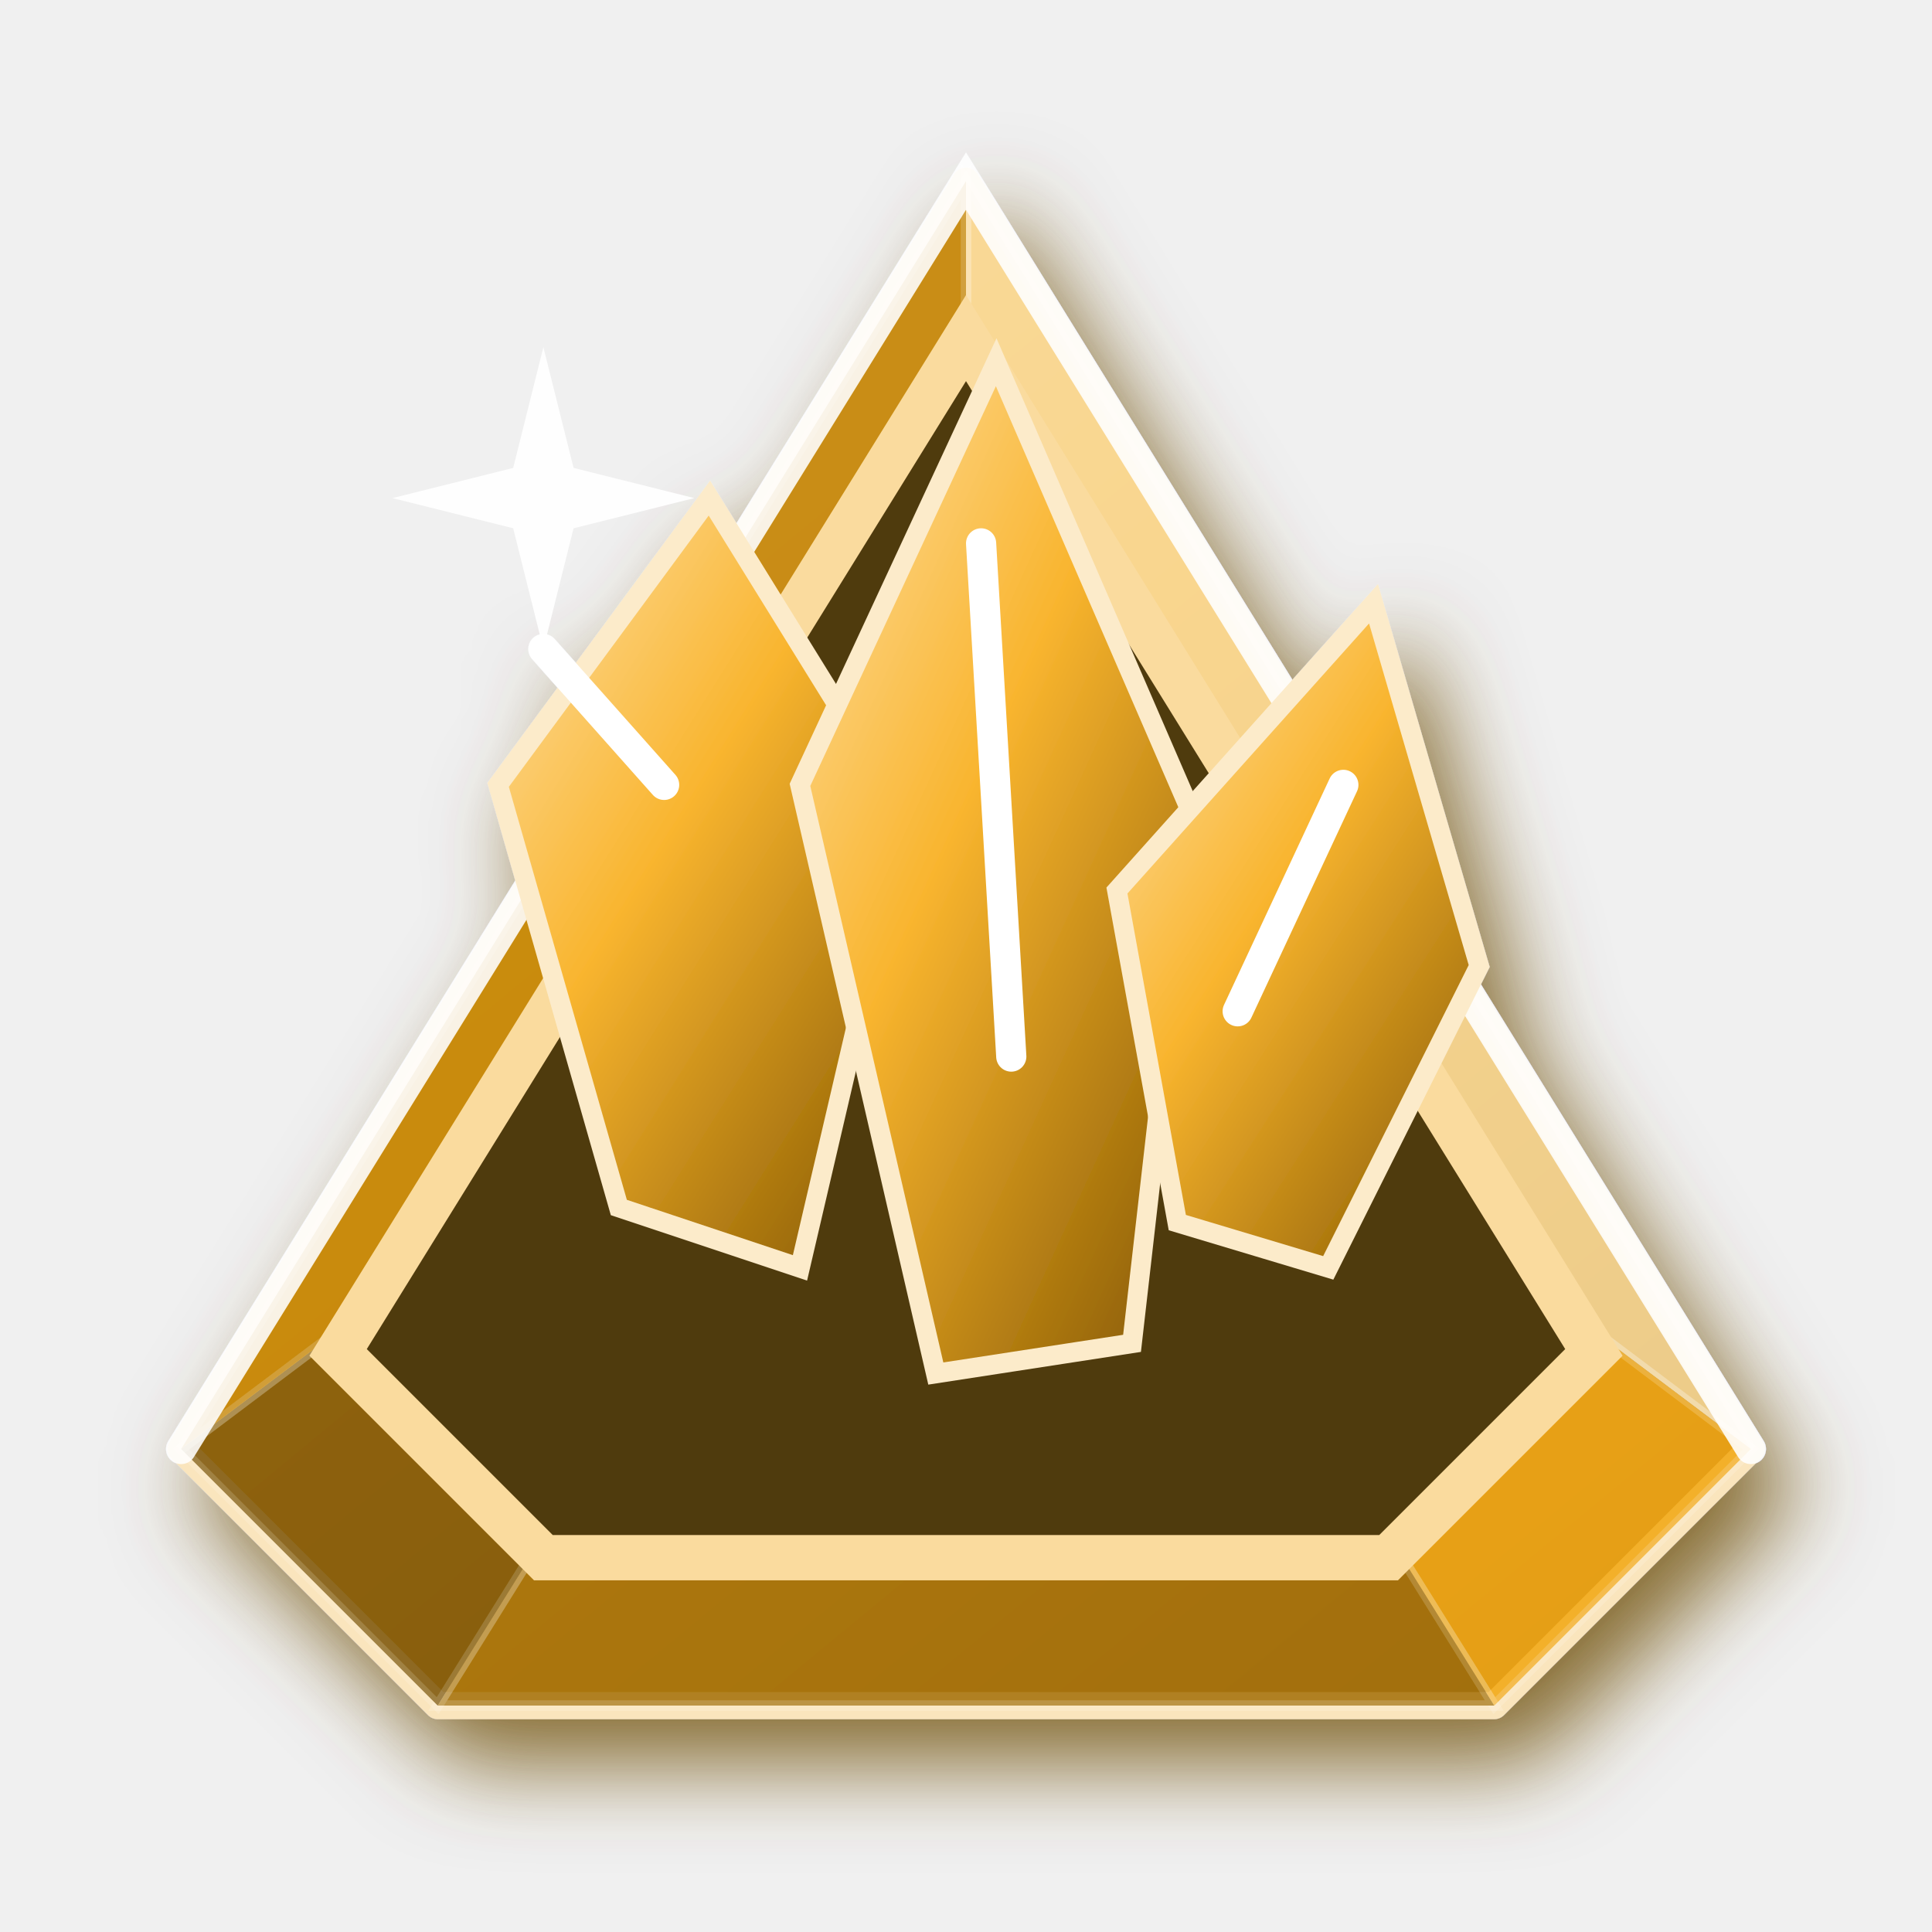
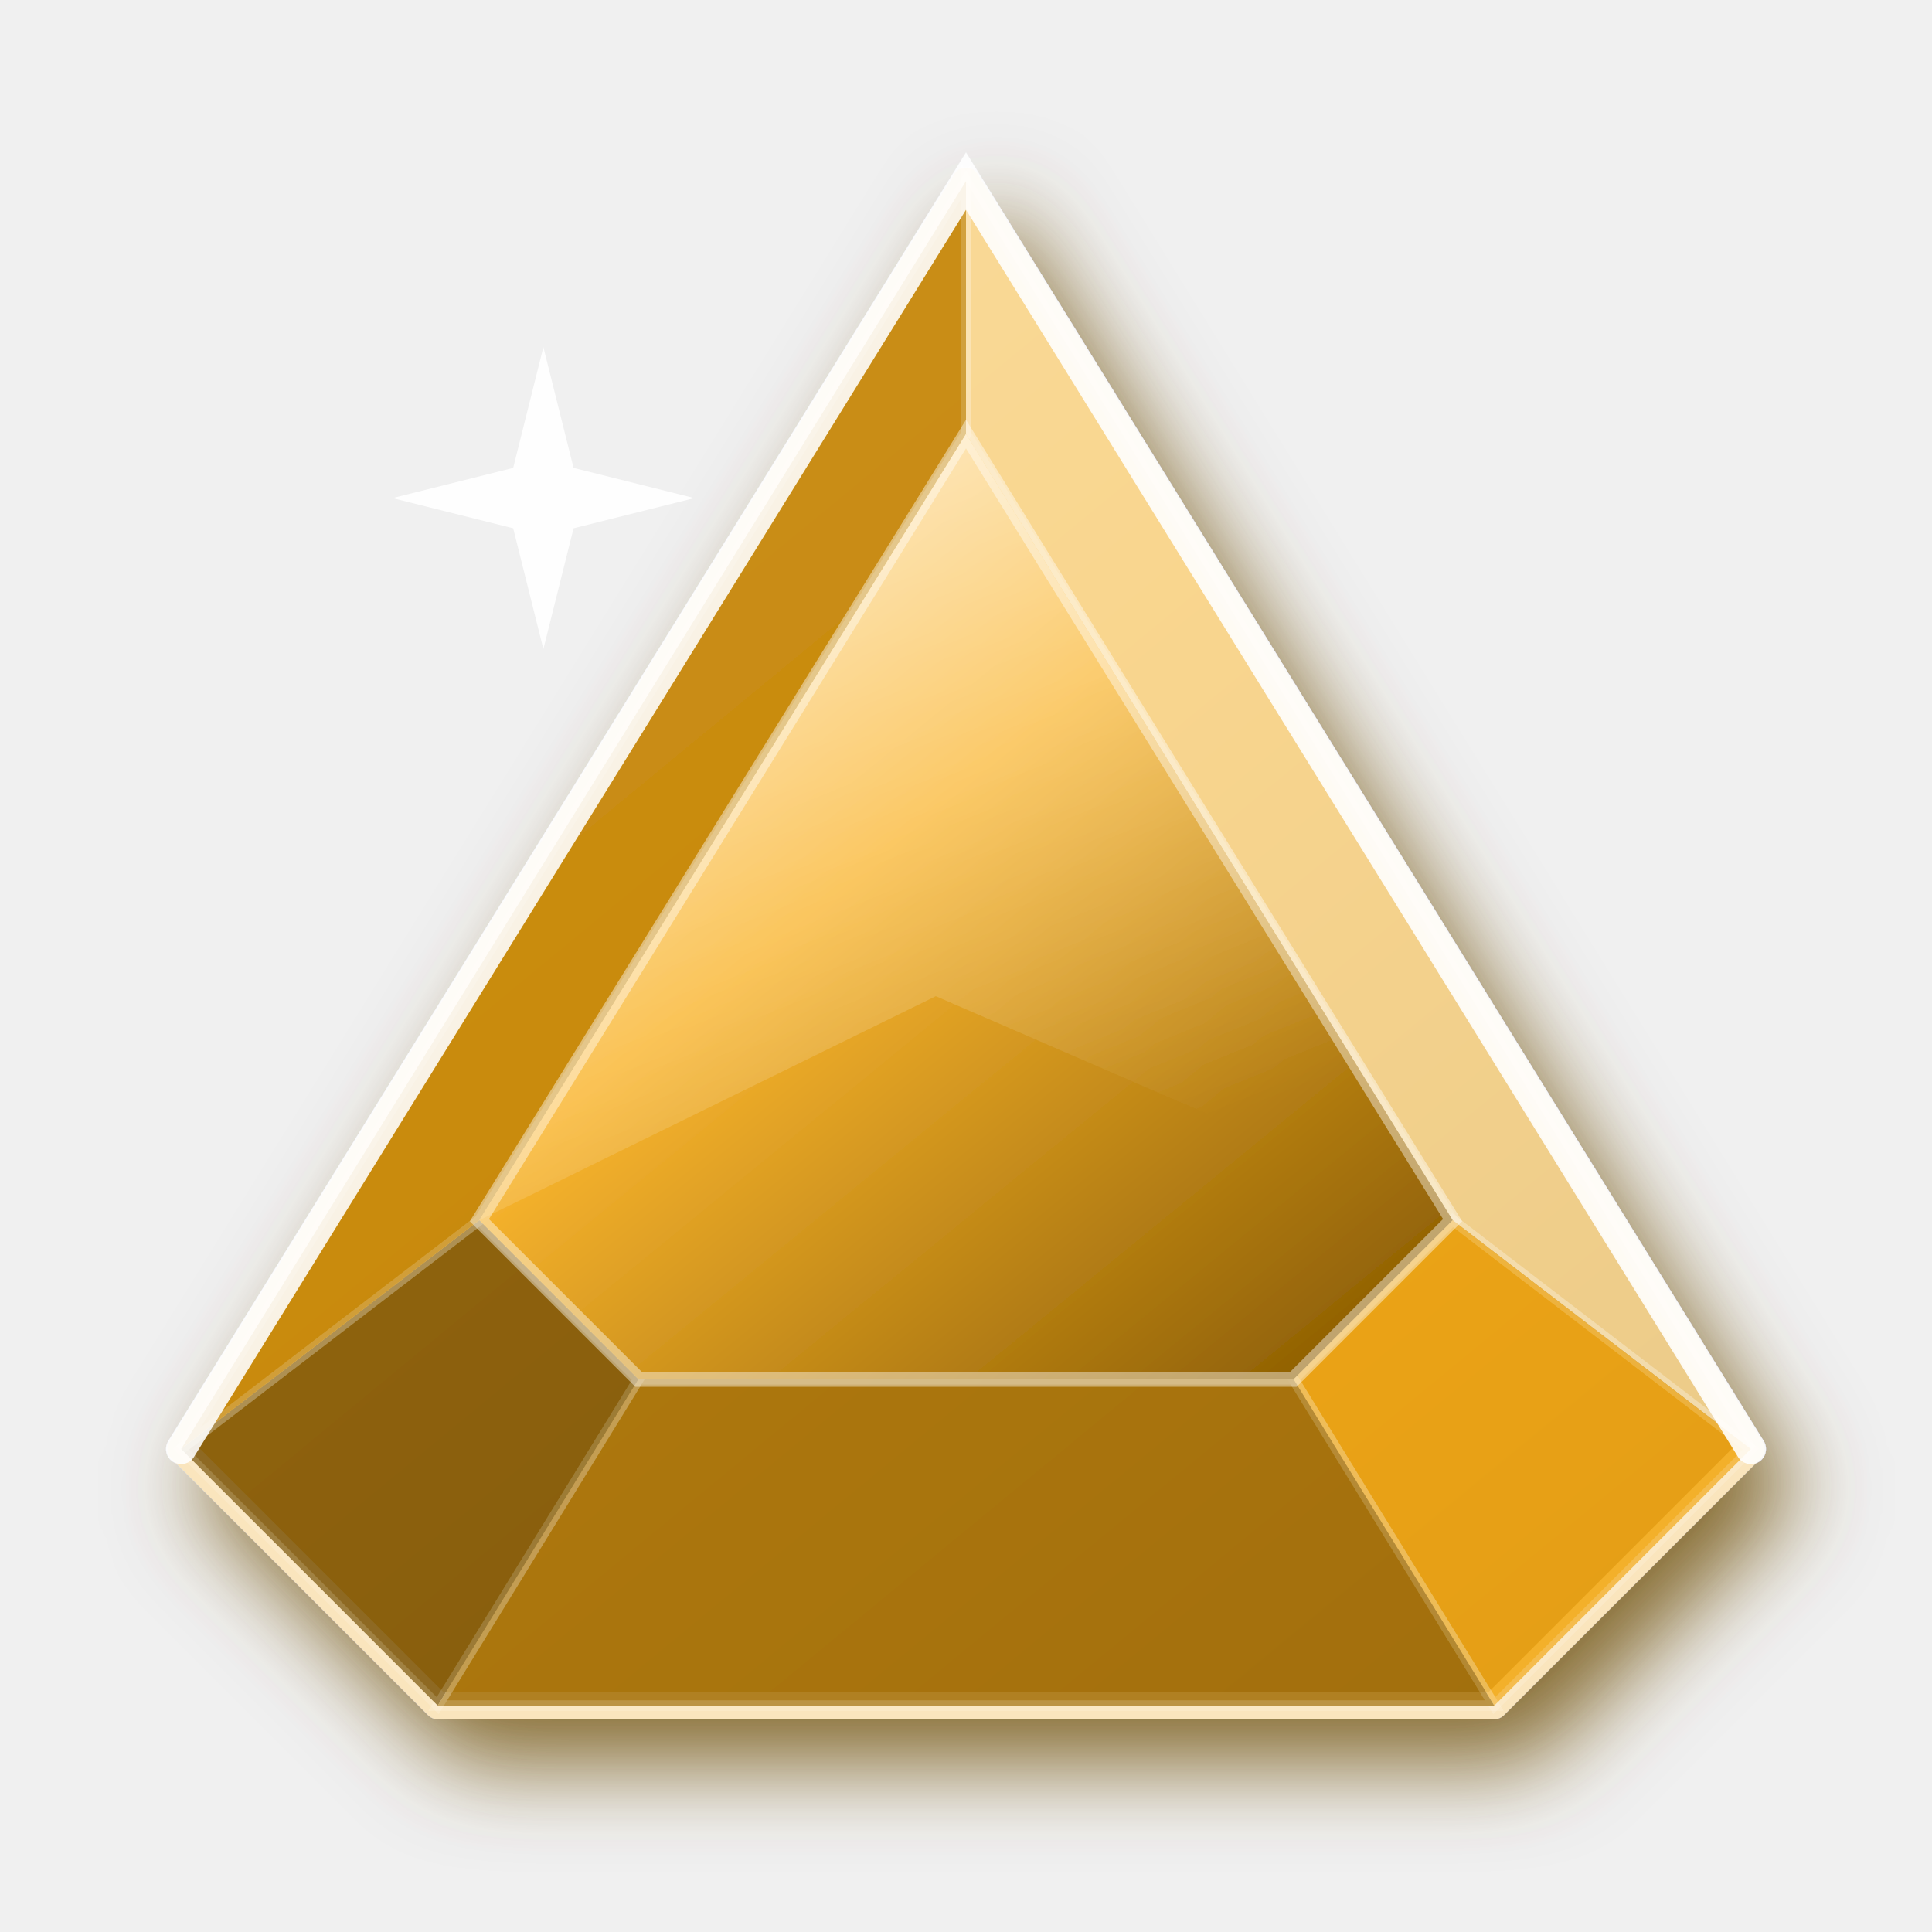
<svg xmlns="http://www.w3.org/2000/svg" viewBox="0 0 128 128">
  <defs>
    <linearGradient id="g" x2=".85" y2="1">
      <stop stop-color="hsl(40,95%,83%)" />
      <stop offset=".46" stop-color="hsl(40,94%,58%)" />
      <stop offset="1" stop-color="hsl(40,95%,29%)" />
    </linearGradient>
    <linearGradient id="shine" x2=".5" y2="1">
      <stop stop-color="white" stop-opacity=".85" />
      <stop offset="1" stop-color="white" stop-opacity="0" />
    </linearGradient>
    <filter id="shadow" x="-30%" y="-30%" width="160%" height="160%">
      <feDropShadow dy="3" stdDeviation="3" flood-color="hsl(40,90%,22%)" flood-opacity=".8" />
    </filter>
  </defs>
  <g filter="url(#shadow)">
    <polygon points="64,12 116,96 99,113 29,113 12,96" fill="url(#g)" stroke="hsl(40,85%,86%)" stroke-width="1.8" stroke-linejoin="round" />
-     <polygon points="64,12 116,96 94.16,79.56 64,30.84" fill="hsl(40,90%,80%)" fill-opacity=".86" stroke="white" stroke-opacity=".16" stroke-width=".7" />
-     <polygon points="116,96 99,113 84.3,89.42 94.16,79.56" fill="hsl(40,90%,52%)" fill-opacity=".86" stroke="white" stroke-opacity=".16" stroke-width=".7" />
-     <polygon points="99,113 29,113 43.7,89.42 84.3,89.42" fill="hsl(40,90%,34%)" fill-opacity=".86" stroke="white" stroke-opacity=".16" stroke-width=".7" />
-     <polygon points="29,113 12,96 33.84,79.56 43.7,89.42" fill="hsl(40,90%,26%)" fill-opacity=".86" stroke="white" stroke-opacity=".16" stroke-width=".7" />
-     <polygon points="12,96 64,12 64,30.84 33.84,79.56" fill="hsl(40,90%,40%)" fill-opacity=".86" stroke="white" stroke-opacity=".16" stroke-width=".7" />
-     <polygon points="64,30.84 94.16,79.56 84.3,89.42 43.7,89.42 33.84,79.56" fill="url(#g)" stroke="white" stroke-opacity=".42" stroke-width="1" />
-     <path d="M 64 30.84 L 94.16 79.56 L 62 66 L 33.84 79.56 Z" fill="url(#shine)" opacity=".65" />
+     <polygon points="64,12 116,96 96.24,80.84 64,28.76" fill="hsl(40,90%,80%)" fill-opacity=".86" stroke="white" stroke-opacity=".16" stroke-width=".7" />
+     <polygon points="116,96 99,113 85.7,91.38 96.24,80.84" fill="hsl(40,90%,52%)" fill-opacity=".86" stroke="white" stroke-opacity=".16" stroke-width=".7" />
+     <polygon points="99,113 29,113 42.3,91.38 85.7,91.38" fill="hsl(40,90%,34%)" fill-opacity=".86" stroke="white" stroke-opacity=".16" stroke-width=".7" />
+     <polygon points="29,113 12,96 31.76,80.84 42.3,91.38" fill="hsl(40,90%,26%)" fill-opacity=".86" stroke="white" stroke-opacity=".16" stroke-width=".7" />
+     <polygon points="12,96 64,12 64,28.76 31.76,80.84" fill="hsl(40,90%,40%)" fill-opacity=".86" stroke="white" stroke-opacity=".16" stroke-width=".7" />
+     <polygon points="64,28.76 96.24,80.84 85.7,91.38 42.3,91.38 31.76,80.84" fill="url(#g)" stroke="white" stroke-opacity=".42" stroke-width="1" />
+     <path d="M 64 28.76 L 96.24 80.84 L 62 66 L 31.76 80.84 Z" fill="url(#shine)" opacity=".72" />
    <path d="M 12 96 L 64 12 L 116 96" fill="none" stroke="white" stroke-opacity=".88" stroke-width="2" stroke-linecap="round" />
-     <polygon points="64,22.4 105.6,89.6 92,103.2 36,103.2 22.4,89.6" fill="hsl(40,65%,19%)" stroke="hsl(40,90%,80%)" stroke-width="3" />
-     <g fill="url(#g)" stroke="hsl(40,90%,89%)" stroke-width="1.3">
-       <path d="m41 80-8-28 14-19 13 21-7 30Z" />
-       <path d="m62 91-9-39 13-28 13 30-4 35Z" />
-       <path d="m78 81-4-22 17-19 7 24-10 20Z" />
-     </g>
-     <path d="m36 43 8 9m21-16 2 34m22-18-7 15" stroke="white" stroke-width="2" stroke-linecap="round" />
  </g>
  <path d="M 36 23 L 38 31 L 46 33 L 38 35 L 36 43 L 34 35 L 26 33 L 34 31 Z" fill="white" opacity=".94" />
</svg>
